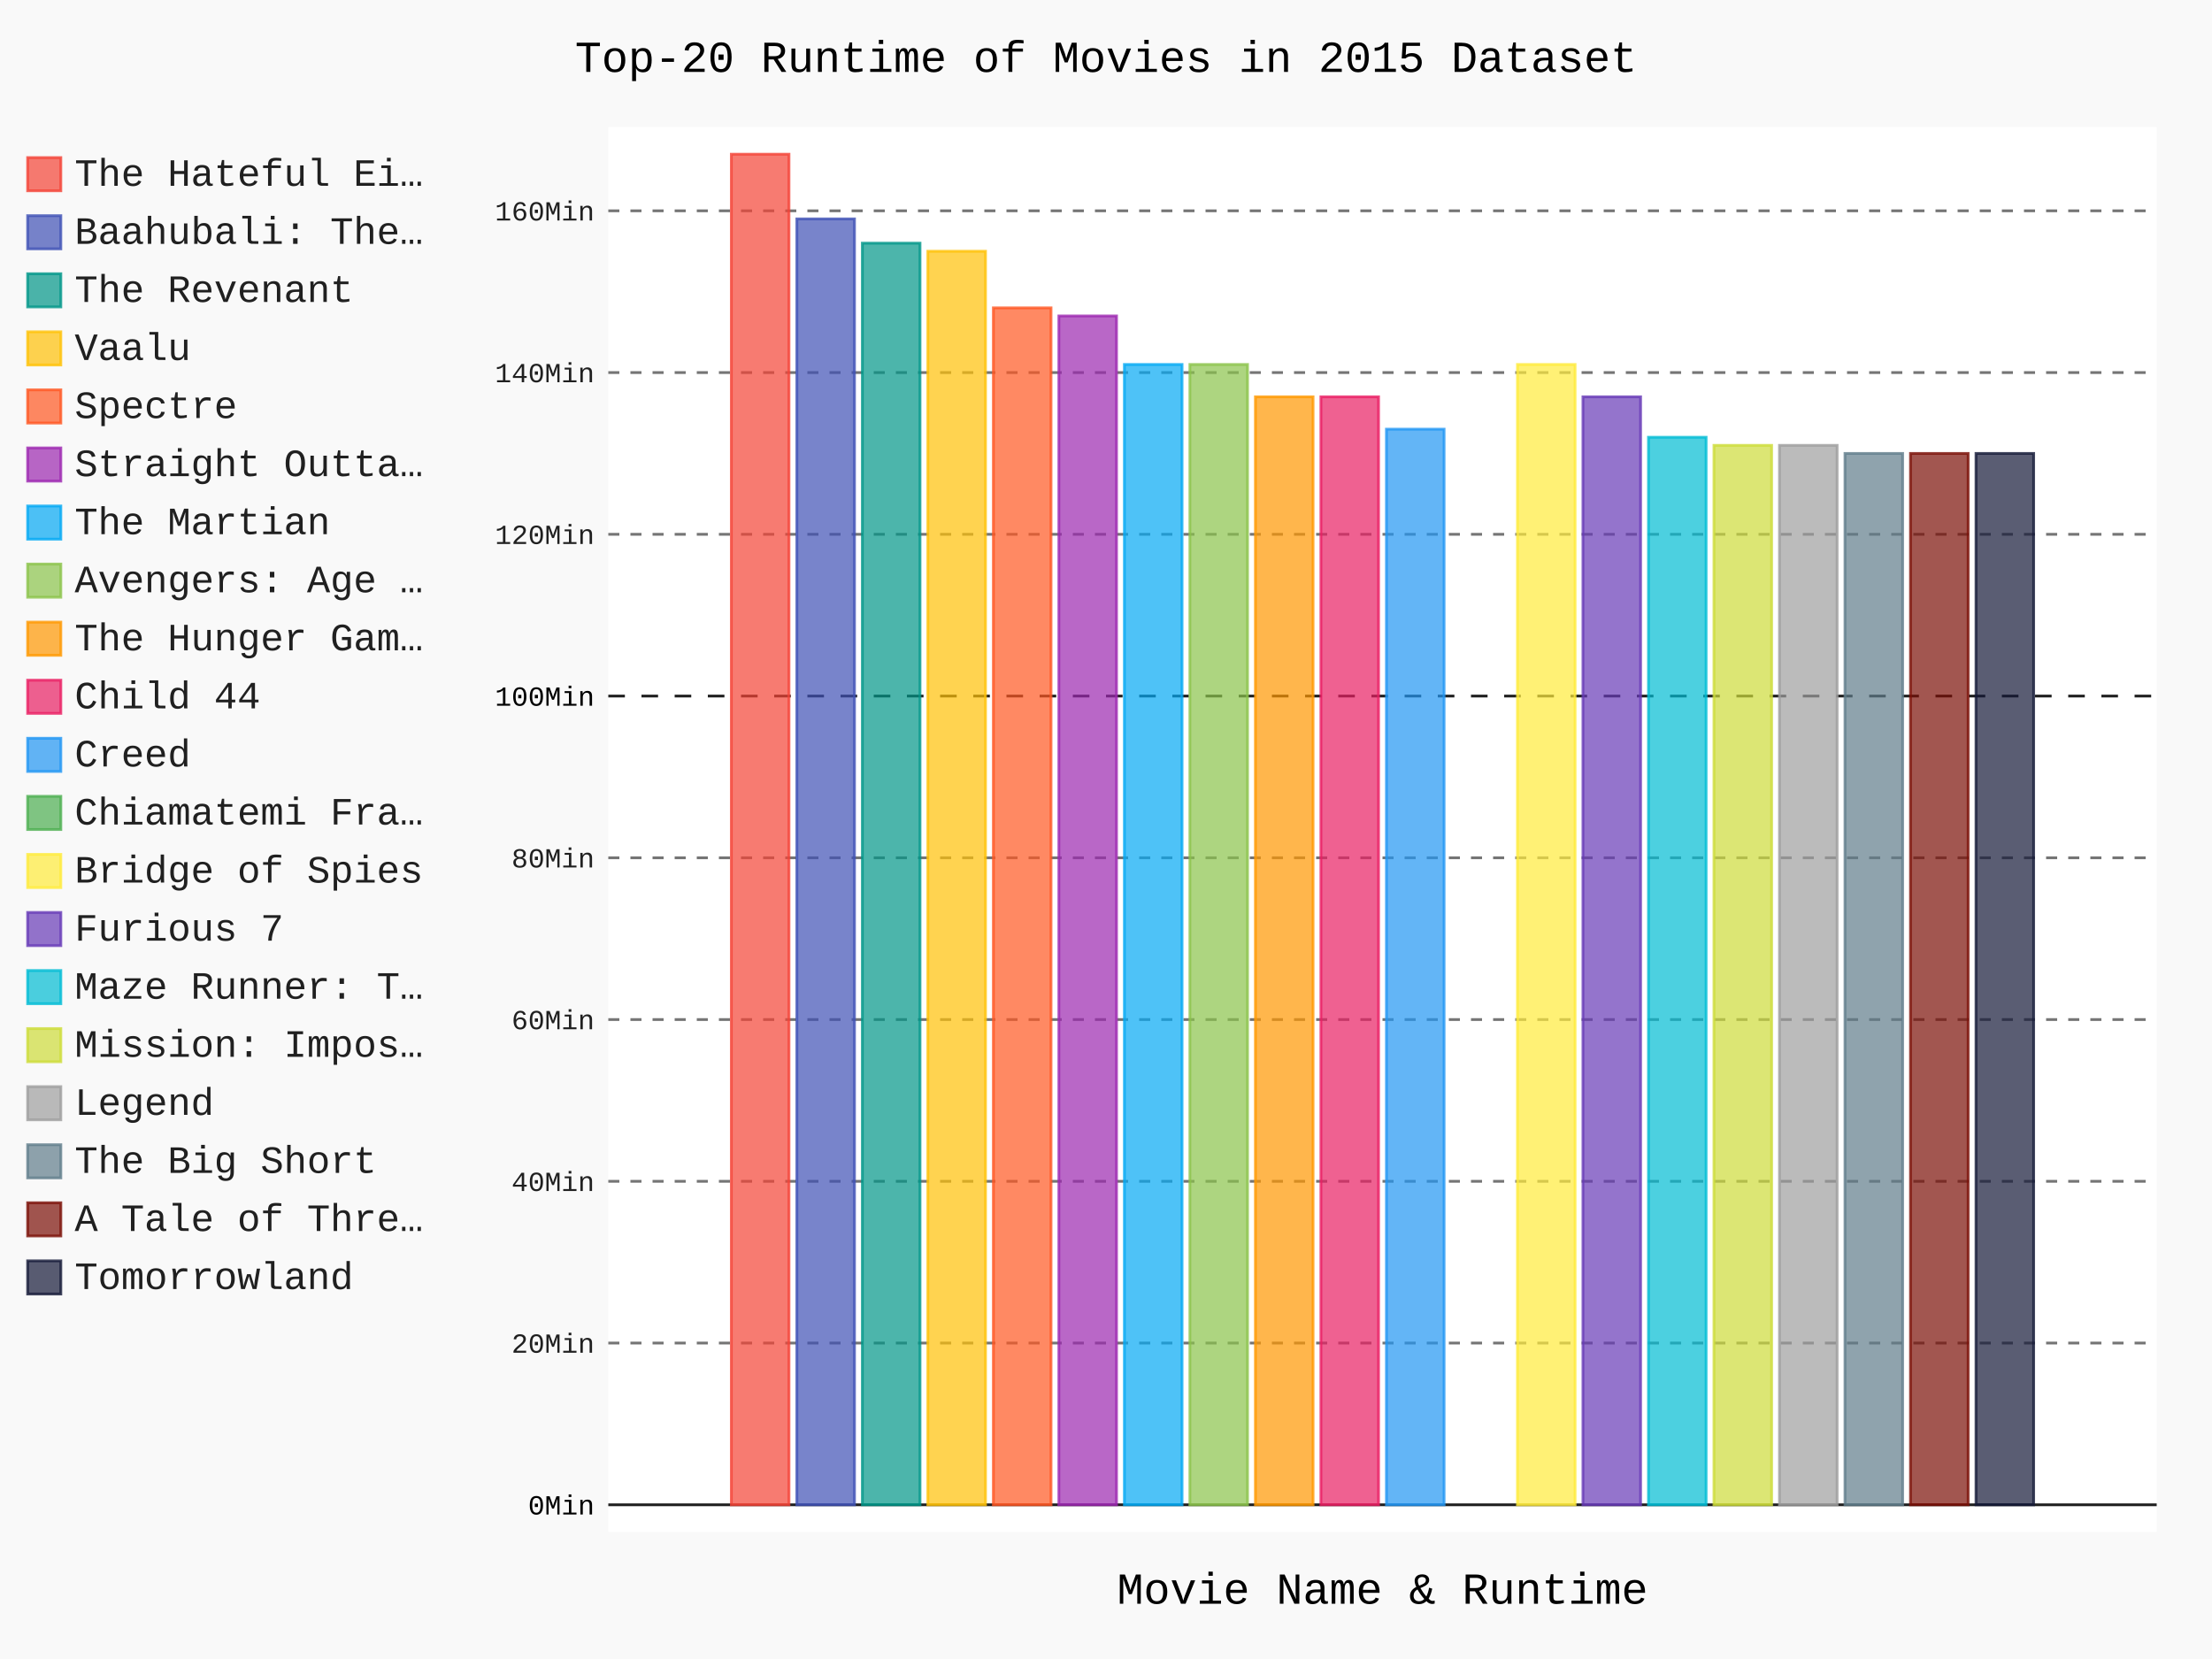
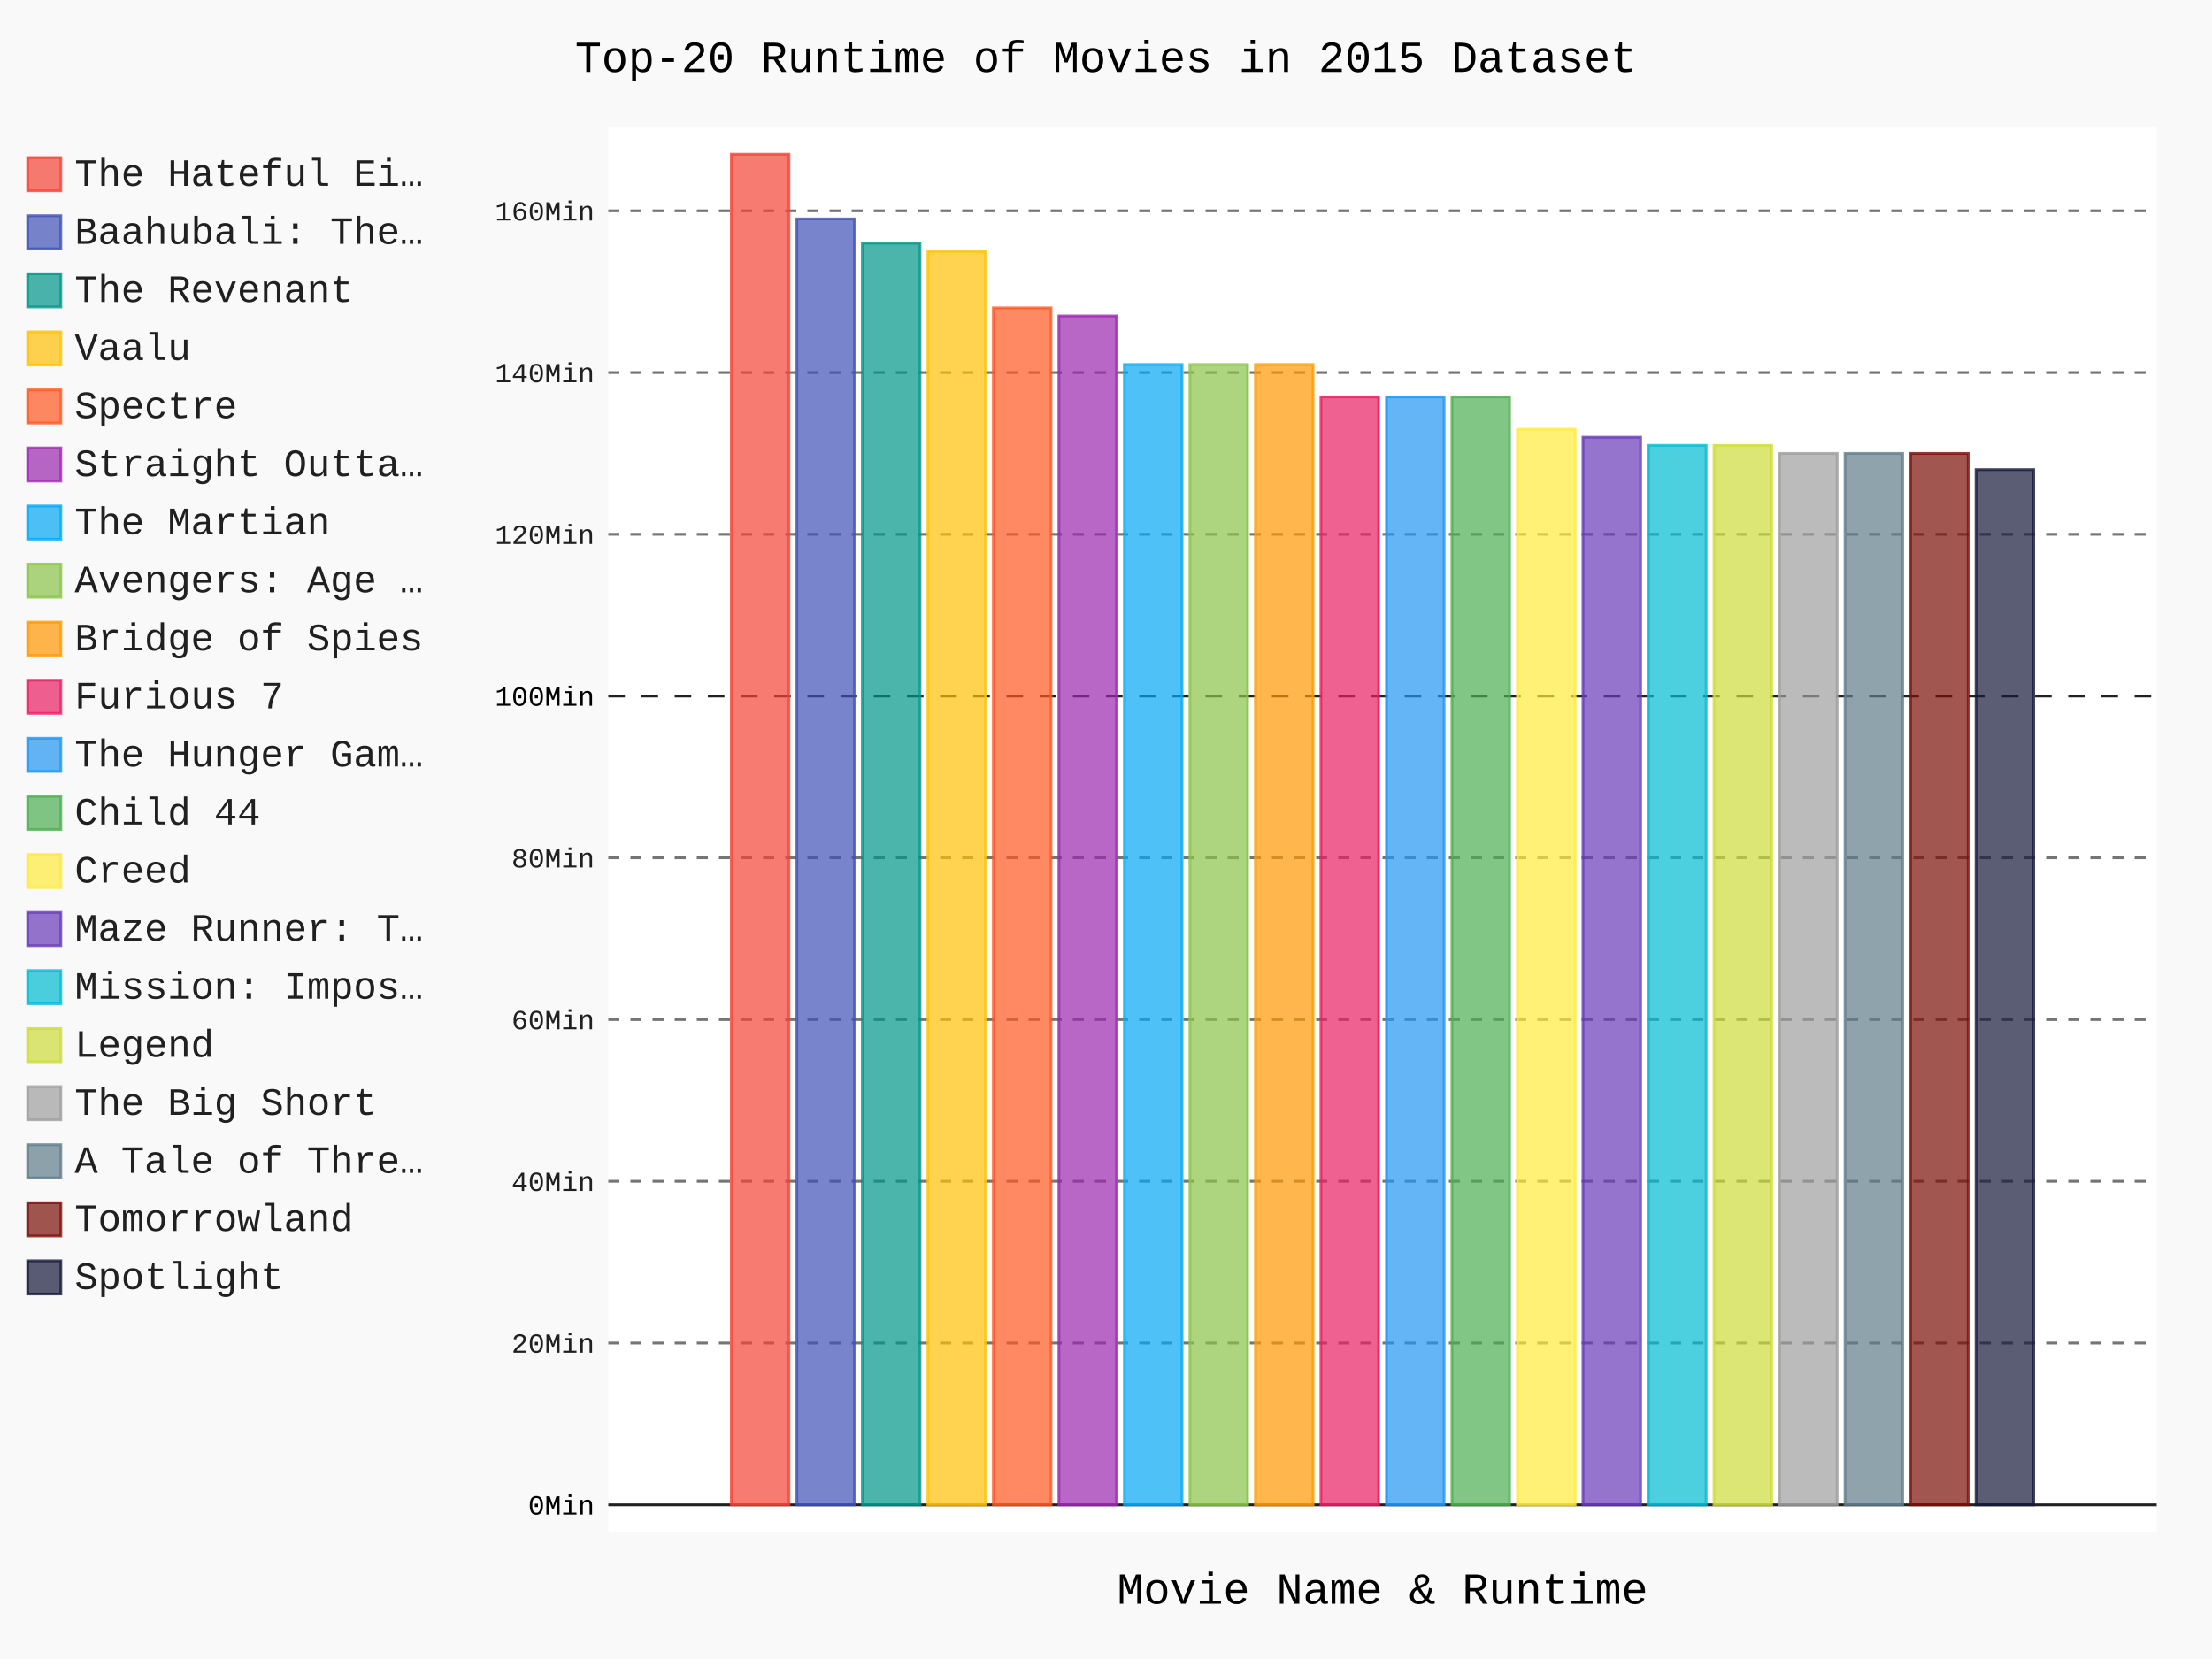
- <svg xmlns="http://www.w3.org/2000/svg" class="pygal-chart" id="chart-74bbfa91-3b50-4bdc-ad41-eabc2a9c5c9f" viewBox="0 0 800 600">
+ <svg xmlns="http://www.w3.org/2000/svg" class="pygal-chart" id="chart-a2ae70a5-b1b5-49d5-9c39-992c356cdfd2" viewBox="0 0 800 600">
  <defs>
-     <style type="text/css">#chart-74bbfa91-3b50-4bdc-ad41-eabc2a9c5c9f{-webkit-user-select:none;-webkit-font-smoothing:antialiased;font-family:Consolas,"Liberation Mono",Menlo,Courier,monospace}#chart-74bbfa91-3b50-4bdc-ad41-eabc2a9c5c9f .title{font-family:Consolas,"Liberation Mono",Menlo,Courier,monospace;font-size:16px}#chart-74bbfa91-3b50-4bdc-ad41-eabc2a9c5c9f .legends .legend text{font-family:Consolas,"Liberation Mono",Menlo,Courier,monospace;font-size:14px}#chart-74bbfa91-3b50-4bdc-ad41-eabc2a9c5c9f .axis text{font-family:Consolas,"Liberation Mono",Menlo,Courier,monospace;font-size:10px}#chart-74bbfa91-3b50-4bdc-ad41-eabc2a9c5c9f .axis text.major{font-family:Consolas,"Liberation Mono",Menlo,Courier,monospace;font-size:10px}#chart-74bbfa91-3b50-4bdc-ad41-eabc2a9c5c9f .text-overlay text.value{font-family:Consolas,"Liberation Mono",Menlo,Courier,monospace;font-size:16px}#chart-74bbfa91-3b50-4bdc-ad41-eabc2a9c5c9f .text-overlay text.label{font-family:Consolas,"Liberation Mono",Menlo,Courier,monospace;font-size:10px}#chart-74bbfa91-3b50-4bdc-ad41-eabc2a9c5c9f .tooltip{font-family:Consolas,"Liberation Mono",Menlo,Courier,monospace;font-size:14px}#chart-74bbfa91-3b50-4bdc-ad41-eabc2a9c5c9f text.no_data{font-family:Consolas,"Liberation Mono",Menlo,Courier,monospace;font-size:64px}
- #chart-74bbfa91-3b50-4bdc-ad41-eabc2a9c5c9f{background-color:rgba(249,249,249,1)}#chart-74bbfa91-3b50-4bdc-ad41-eabc2a9c5c9f path,#chart-74bbfa91-3b50-4bdc-ad41-eabc2a9c5c9f line,#chart-74bbfa91-3b50-4bdc-ad41-eabc2a9c5c9f rect,#chart-74bbfa91-3b50-4bdc-ad41-eabc2a9c5c9f circle{-webkit-transition:150ms;-moz-transition:150ms;transition:150ms}#chart-74bbfa91-3b50-4bdc-ad41-eabc2a9c5c9f .graph &gt; .background{fill:rgba(249,249,249,1)}#chart-74bbfa91-3b50-4bdc-ad41-eabc2a9c5c9f .plot &gt; .background{fill:rgba(255,255,255,1)}#chart-74bbfa91-3b50-4bdc-ad41-eabc2a9c5c9f .graph{fill:rgba(0,0,0,.87)}#chart-74bbfa91-3b50-4bdc-ad41-eabc2a9c5c9f text.no_data{fill:rgba(0,0,0,1)}#chart-74bbfa91-3b50-4bdc-ad41-eabc2a9c5c9f .title{fill:rgba(0,0,0,1)}#chart-74bbfa91-3b50-4bdc-ad41-eabc2a9c5c9f .legends .legend text{fill:rgba(0,0,0,.87)}#chart-74bbfa91-3b50-4bdc-ad41-eabc2a9c5c9f .legends .legend:hover text{fill:rgba(0,0,0,1)}#chart-74bbfa91-3b50-4bdc-ad41-eabc2a9c5c9f .axis .line{stroke:rgba(0,0,0,1)}#chart-74bbfa91-3b50-4bdc-ad41-eabc2a9c5c9f .axis .guide.line{stroke:rgba(0,0,0,.54)}#chart-74bbfa91-3b50-4bdc-ad41-eabc2a9c5c9f .axis .major.line{stroke:rgba(0,0,0,.87)}#chart-74bbfa91-3b50-4bdc-ad41-eabc2a9c5c9f .axis text.major{fill:rgba(0,0,0,1)}#chart-74bbfa91-3b50-4bdc-ad41-eabc2a9c5c9f .axis.y .guides:hover .guide.line,#chart-74bbfa91-3b50-4bdc-ad41-eabc2a9c5c9f .line-graph .axis.x .guides:hover .guide.line,#chart-74bbfa91-3b50-4bdc-ad41-eabc2a9c5c9f .stackedline-graph .axis.x .guides:hover .guide.line,#chart-74bbfa91-3b50-4bdc-ad41-eabc2a9c5c9f .xy-graph .axis.x .guides:hover .guide.line{stroke:rgba(0,0,0,1)}#chart-74bbfa91-3b50-4bdc-ad41-eabc2a9c5c9f .axis .guides:hover text{fill:rgba(0,0,0,1)}#chart-74bbfa91-3b50-4bdc-ad41-eabc2a9c5c9f .reactive{fill-opacity:.7;stroke-opacity:.8}#chart-74bbfa91-3b50-4bdc-ad41-eabc2a9c5c9f .ci{stroke:rgba(0,0,0,.87)}#chart-74bbfa91-3b50-4bdc-ad41-eabc2a9c5c9f .reactive.active,#chart-74bbfa91-3b50-4bdc-ad41-eabc2a9c5c9f .active .reactive{fill-opacity:.8;stroke-opacity:.9;stroke-width:4}#chart-74bbfa91-3b50-4bdc-ad41-eabc2a9c5c9f .ci .reactive.active{stroke-width:1.5}#chart-74bbfa91-3b50-4bdc-ad41-eabc2a9c5c9f .series text{fill:rgba(0,0,0,1)}#chart-74bbfa91-3b50-4bdc-ad41-eabc2a9c5c9f .tooltip rect{fill:rgba(255,255,255,1);stroke:rgba(0,0,0,1);-webkit-transition:opacity 150ms;-moz-transition:opacity 150ms;transition:opacity 150ms}#chart-74bbfa91-3b50-4bdc-ad41-eabc2a9c5c9f .tooltip .label{fill:rgba(0,0,0,.87)}#chart-74bbfa91-3b50-4bdc-ad41-eabc2a9c5c9f .tooltip .label{fill:rgba(0,0,0,.87)}#chart-74bbfa91-3b50-4bdc-ad41-eabc2a9c5c9f .tooltip .legend{font-size:.8em;fill:rgba(0,0,0,.54)}#chart-74bbfa91-3b50-4bdc-ad41-eabc2a9c5c9f .tooltip .x_label{font-size:.6em;fill:rgba(0,0,0,1)}#chart-74bbfa91-3b50-4bdc-ad41-eabc2a9c5c9f .tooltip .xlink{font-size:.5em;text-decoration:underline}#chart-74bbfa91-3b50-4bdc-ad41-eabc2a9c5c9f .tooltip .value{font-size:1.5em}#chart-74bbfa91-3b50-4bdc-ad41-eabc2a9c5c9f .bound{font-size:.5em}#chart-74bbfa91-3b50-4bdc-ad41-eabc2a9c5c9f .max-value{font-size:.75em;fill:rgba(0,0,0,.54)}#chart-74bbfa91-3b50-4bdc-ad41-eabc2a9c5c9f .map-element{fill:rgba(255,255,255,1);stroke:rgba(0,0,0,.54) !important}#chart-74bbfa91-3b50-4bdc-ad41-eabc2a9c5c9f .map-element .reactive{fill-opacity:inherit;stroke-opacity:inherit}#chart-74bbfa91-3b50-4bdc-ad41-eabc2a9c5c9f .color-0,#chart-74bbfa91-3b50-4bdc-ad41-eabc2a9c5c9f .color-0 a:visited{stroke:#f44336;fill:#f44336}#chart-74bbfa91-3b50-4bdc-ad41-eabc2a9c5c9f .color-1,#chart-74bbfa91-3b50-4bdc-ad41-eabc2a9c5c9f .color-1 a:visited{stroke:#3f51b5;fill:#3f51b5}#chart-74bbfa91-3b50-4bdc-ad41-eabc2a9c5c9f .color-2,#chart-74bbfa91-3b50-4bdc-ad41-eabc2a9c5c9f .color-2 a:visited{stroke:#009688;fill:#009688}#chart-74bbfa91-3b50-4bdc-ad41-eabc2a9c5c9f .color-3,#chart-74bbfa91-3b50-4bdc-ad41-eabc2a9c5c9f .color-3 a:visited{stroke:#ffc107;fill:#ffc107}#chart-74bbfa91-3b50-4bdc-ad41-eabc2a9c5c9f .color-4,#chart-74bbfa91-3b50-4bdc-ad41-eabc2a9c5c9f .color-4 a:visited{stroke:#ff5722;fill:#ff5722}#chart-74bbfa91-3b50-4bdc-ad41-eabc2a9c5c9f .color-5,#chart-74bbfa91-3b50-4bdc-ad41-eabc2a9c5c9f .color-5 a:visited{stroke:#9c27b0;fill:#9c27b0}#chart-74bbfa91-3b50-4bdc-ad41-eabc2a9c5c9f .color-6,#chart-74bbfa91-3b50-4bdc-ad41-eabc2a9c5c9f .color-6 a:visited{stroke:#03a9f4;fill:#03a9f4}#chart-74bbfa91-3b50-4bdc-ad41-eabc2a9c5c9f .color-7,#chart-74bbfa91-3b50-4bdc-ad41-eabc2a9c5c9f .color-7 a:visited{stroke:#8bc34a;fill:#8bc34a}#chart-74bbfa91-3b50-4bdc-ad41-eabc2a9c5c9f .color-8,#chart-74bbfa91-3b50-4bdc-ad41-eabc2a9c5c9f .color-8 a:visited{stroke:#ff9800;fill:#ff9800}#chart-74bbfa91-3b50-4bdc-ad41-eabc2a9c5c9f .color-9,#chart-74bbfa91-3b50-4bdc-ad41-eabc2a9c5c9f .color-9 a:visited{stroke:#e91e63;fill:#e91e63}#chart-74bbfa91-3b50-4bdc-ad41-eabc2a9c5c9f .color-10,#chart-74bbfa91-3b50-4bdc-ad41-eabc2a9c5c9f .color-10 a:visited{stroke:#2196f3;fill:#2196f3}#chart-74bbfa91-3b50-4bdc-ad41-eabc2a9c5c9f .color-11,#chart-74bbfa91-3b50-4bdc-ad41-eabc2a9c5c9f .color-11 a:visited{stroke:#4caf50;fill:#4caf50}#chart-74bbfa91-3b50-4bdc-ad41-eabc2a9c5c9f .color-12,#chart-74bbfa91-3b50-4bdc-ad41-eabc2a9c5c9f .color-12 a:visited{stroke:#ffeb3b;fill:#ffeb3b}#chart-74bbfa91-3b50-4bdc-ad41-eabc2a9c5c9f .color-13,#chart-74bbfa91-3b50-4bdc-ad41-eabc2a9c5c9f .color-13 a:visited{stroke:#673ab7;fill:#673ab7}#chart-74bbfa91-3b50-4bdc-ad41-eabc2a9c5c9f .color-14,#chart-74bbfa91-3b50-4bdc-ad41-eabc2a9c5c9f .color-14 a:visited{stroke:#00bcd4;fill:#00bcd4}#chart-74bbfa91-3b50-4bdc-ad41-eabc2a9c5c9f .color-15,#chart-74bbfa91-3b50-4bdc-ad41-eabc2a9c5c9f .color-15 a:visited{stroke:#cddc39;fill:#cddc39}#chart-74bbfa91-3b50-4bdc-ad41-eabc2a9c5c9f .color-16,#chart-74bbfa91-3b50-4bdc-ad41-eabc2a9c5c9f .color-16 a:visited{stroke:#9e9e9e;fill:#9e9e9e}#chart-74bbfa91-3b50-4bdc-ad41-eabc2a9c5c9f .color-17,#chart-74bbfa91-3b50-4bdc-ad41-eabc2a9c5c9f .color-17 a:visited{stroke:#607d8b;fill:#607d8b}#chart-74bbfa91-3b50-4bdc-ad41-eabc2a9c5c9f .color-18,#chart-74bbfa91-3b50-4bdc-ad41-eabc2a9c5c9f .color-18 a:visited{stroke:#7b0f07;fill:#7b0f07}#chart-74bbfa91-3b50-4bdc-ad41-eabc2a9c5c9f .color-19,#chart-74bbfa91-3b50-4bdc-ad41-eabc2a9c5c9f .color-19 a:visited{stroke:#141938;fill:#141938}#chart-74bbfa91-3b50-4bdc-ad41-eabc2a9c5c9f .text-overlay .color-0 text{fill:black}#chart-74bbfa91-3b50-4bdc-ad41-eabc2a9c5c9f .text-overlay .color-1 text{fill:black}#chart-74bbfa91-3b50-4bdc-ad41-eabc2a9c5c9f .text-overlay .color-2 text{fill:black}#chart-74bbfa91-3b50-4bdc-ad41-eabc2a9c5c9f .text-overlay .color-3 text{fill:black}#chart-74bbfa91-3b50-4bdc-ad41-eabc2a9c5c9f .text-overlay .color-4 text{fill:black}#chart-74bbfa91-3b50-4bdc-ad41-eabc2a9c5c9f .text-overlay .color-5 text{fill:black}#chart-74bbfa91-3b50-4bdc-ad41-eabc2a9c5c9f .text-overlay .color-6 text{fill:black}#chart-74bbfa91-3b50-4bdc-ad41-eabc2a9c5c9f .text-overlay .color-7 text{fill:black}#chart-74bbfa91-3b50-4bdc-ad41-eabc2a9c5c9f .text-overlay .color-8 text{fill:black}#chart-74bbfa91-3b50-4bdc-ad41-eabc2a9c5c9f .text-overlay .color-9 text{fill:black}#chart-74bbfa91-3b50-4bdc-ad41-eabc2a9c5c9f .text-overlay .color-10 text{fill:black}#chart-74bbfa91-3b50-4bdc-ad41-eabc2a9c5c9f .text-overlay .color-11 text{fill:black}#chart-74bbfa91-3b50-4bdc-ad41-eabc2a9c5c9f .text-overlay .color-12 text{fill:black}#chart-74bbfa91-3b50-4bdc-ad41-eabc2a9c5c9f .text-overlay .color-13 text{fill:black}#chart-74bbfa91-3b50-4bdc-ad41-eabc2a9c5c9f .text-overlay .color-14 text{fill:black}#chart-74bbfa91-3b50-4bdc-ad41-eabc2a9c5c9f .text-overlay .color-15 text{fill:black}#chart-74bbfa91-3b50-4bdc-ad41-eabc2a9c5c9f .text-overlay .color-16 text{fill:black}#chart-74bbfa91-3b50-4bdc-ad41-eabc2a9c5c9f .text-overlay .color-17 text{fill:black}#chart-74bbfa91-3b50-4bdc-ad41-eabc2a9c5c9f .text-overlay .color-18 text{fill:black}#chart-74bbfa91-3b50-4bdc-ad41-eabc2a9c5c9f .text-overlay .color-19 text{fill:white}
- #chart-74bbfa91-3b50-4bdc-ad41-eabc2a9c5c9f text.no_data{text-anchor:middle}#chart-74bbfa91-3b50-4bdc-ad41-eabc2a9c5c9f .guide.line{fill:none}#chart-74bbfa91-3b50-4bdc-ad41-eabc2a9c5c9f .centered{text-anchor:middle}#chart-74bbfa91-3b50-4bdc-ad41-eabc2a9c5c9f .title{text-anchor:middle}#chart-74bbfa91-3b50-4bdc-ad41-eabc2a9c5c9f .legends .legend text{fill-opacity:1}#chart-74bbfa91-3b50-4bdc-ad41-eabc2a9c5c9f .axis.x text{text-anchor:middle}#chart-74bbfa91-3b50-4bdc-ad41-eabc2a9c5c9f .axis.x:not(.web) text[transform]{text-anchor:start}#chart-74bbfa91-3b50-4bdc-ad41-eabc2a9c5c9f .axis.x:not(.web) text[transform].backwards{text-anchor:end}#chart-74bbfa91-3b50-4bdc-ad41-eabc2a9c5c9f .axis.y text{text-anchor:end}#chart-74bbfa91-3b50-4bdc-ad41-eabc2a9c5c9f .axis.y text[transform].backwards{text-anchor:start}#chart-74bbfa91-3b50-4bdc-ad41-eabc2a9c5c9f .axis.y2 text{text-anchor:start}#chart-74bbfa91-3b50-4bdc-ad41-eabc2a9c5c9f .axis.y2 text[transform].backwards{text-anchor:end}#chart-74bbfa91-3b50-4bdc-ad41-eabc2a9c5c9f .axis .guide.line{stroke-dasharray:4,4}#chart-74bbfa91-3b50-4bdc-ad41-eabc2a9c5c9f .axis .major.guide.line{stroke-dasharray:6,6}#chart-74bbfa91-3b50-4bdc-ad41-eabc2a9c5c9f .horizontal .axis.y .guide.line,#chart-74bbfa91-3b50-4bdc-ad41-eabc2a9c5c9f .horizontal .axis.y2 .guide.line,#chart-74bbfa91-3b50-4bdc-ad41-eabc2a9c5c9f .vertical .axis.x .guide.line{opacity:0}#chart-74bbfa91-3b50-4bdc-ad41-eabc2a9c5c9f .horizontal .axis.always_show .guide.line,#chart-74bbfa91-3b50-4bdc-ad41-eabc2a9c5c9f .vertical .axis.always_show .guide.line{opacity:1 !important}#chart-74bbfa91-3b50-4bdc-ad41-eabc2a9c5c9f .axis.y .guides:hover .guide.line,#chart-74bbfa91-3b50-4bdc-ad41-eabc2a9c5c9f .axis.y2 .guides:hover .guide.line,#chart-74bbfa91-3b50-4bdc-ad41-eabc2a9c5c9f .axis.x .guides:hover .guide.line{opacity:1}#chart-74bbfa91-3b50-4bdc-ad41-eabc2a9c5c9f .axis .guides:hover text{opacity:1}#chart-74bbfa91-3b50-4bdc-ad41-eabc2a9c5c9f .nofill{fill:none}#chart-74bbfa91-3b50-4bdc-ad41-eabc2a9c5c9f .subtle-fill{fill-opacity:.2}#chart-74bbfa91-3b50-4bdc-ad41-eabc2a9c5c9f .dot{stroke-width:1px;fill-opacity:1}#chart-74bbfa91-3b50-4bdc-ad41-eabc2a9c5c9f .dot.active{stroke-width:5px}#chart-74bbfa91-3b50-4bdc-ad41-eabc2a9c5c9f .dot.negative{fill:transparent}#chart-74bbfa91-3b50-4bdc-ad41-eabc2a9c5c9f text,#chart-74bbfa91-3b50-4bdc-ad41-eabc2a9c5c9f tspan{stroke:none !important}#chart-74bbfa91-3b50-4bdc-ad41-eabc2a9c5c9f .series text.active{opacity:1}#chart-74bbfa91-3b50-4bdc-ad41-eabc2a9c5c9f .tooltip rect{fill-opacity:.95;stroke-width:.5}#chart-74bbfa91-3b50-4bdc-ad41-eabc2a9c5c9f .tooltip text{fill-opacity:1}#chart-74bbfa91-3b50-4bdc-ad41-eabc2a9c5c9f .showable{visibility:hidden}#chart-74bbfa91-3b50-4bdc-ad41-eabc2a9c5c9f .showable.shown{visibility:visible}#chart-74bbfa91-3b50-4bdc-ad41-eabc2a9c5c9f .gauge-background{fill:rgba(229,229,229,1);stroke:none}#chart-74bbfa91-3b50-4bdc-ad41-eabc2a9c5c9f .bg-lines{stroke:rgba(249,249,249,1);stroke-width:2px}</style>
+     <style type="text/css">#chart-a2ae70a5-b1b5-49d5-9c39-992c356cdfd2{-webkit-user-select:none;-webkit-font-smoothing:antialiased;font-family:Consolas,"Liberation Mono",Menlo,Courier,monospace}#chart-a2ae70a5-b1b5-49d5-9c39-992c356cdfd2 .title{font-family:Consolas,"Liberation Mono",Menlo,Courier,monospace;font-size:16px}#chart-a2ae70a5-b1b5-49d5-9c39-992c356cdfd2 .legends .legend text{font-family:Consolas,"Liberation Mono",Menlo,Courier,monospace;font-size:14px}#chart-a2ae70a5-b1b5-49d5-9c39-992c356cdfd2 .axis text{font-family:Consolas,"Liberation Mono",Menlo,Courier,monospace;font-size:10px}#chart-a2ae70a5-b1b5-49d5-9c39-992c356cdfd2 .axis text.major{font-family:Consolas,"Liberation Mono",Menlo,Courier,monospace;font-size:10px}#chart-a2ae70a5-b1b5-49d5-9c39-992c356cdfd2 .text-overlay text.value{font-family:Consolas,"Liberation Mono",Menlo,Courier,monospace;font-size:16px}#chart-a2ae70a5-b1b5-49d5-9c39-992c356cdfd2 .text-overlay text.label{font-family:Consolas,"Liberation Mono",Menlo,Courier,monospace;font-size:10px}#chart-a2ae70a5-b1b5-49d5-9c39-992c356cdfd2 .tooltip{font-family:Consolas,"Liberation Mono",Menlo,Courier,monospace;font-size:14px}#chart-a2ae70a5-b1b5-49d5-9c39-992c356cdfd2 text.no_data{font-family:Consolas,"Liberation Mono",Menlo,Courier,monospace;font-size:64px}
+ #chart-a2ae70a5-b1b5-49d5-9c39-992c356cdfd2{background-color:rgba(249,249,249,1)}#chart-a2ae70a5-b1b5-49d5-9c39-992c356cdfd2 path,#chart-a2ae70a5-b1b5-49d5-9c39-992c356cdfd2 line,#chart-a2ae70a5-b1b5-49d5-9c39-992c356cdfd2 rect,#chart-a2ae70a5-b1b5-49d5-9c39-992c356cdfd2 circle{-webkit-transition:150ms;-moz-transition:150ms;transition:150ms}#chart-a2ae70a5-b1b5-49d5-9c39-992c356cdfd2 .graph &gt; .background{fill:rgba(249,249,249,1)}#chart-a2ae70a5-b1b5-49d5-9c39-992c356cdfd2 .plot &gt; .background{fill:rgba(255,255,255,1)}#chart-a2ae70a5-b1b5-49d5-9c39-992c356cdfd2 .graph{fill:rgba(0,0,0,.87)}#chart-a2ae70a5-b1b5-49d5-9c39-992c356cdfd2 text.no_data{fill:rgba(0,0,0,1)}#chart-a2ae70a5-b1b5-49d5-9c39-992c356cdfd2 .title{fill:rgba(0,0,0,1)}#chart-a2ae70a5-b1b5-49d5-9c39-992c356cdfd2 .legends .legend text{fill:rgba(0,0,0,.87)}#chart-a2ae70a5-b1b5-49d5-9c39-992c356cdfd2 .legends .legend:hover text{fill:rgba(0,0,0,1)}#chart-a2ae70a5-b1b5-49d5-9c39-992c356cdfd2 .axis .line{stroke:rgba(0,0,0,1)}#chart-a2ae70a5-b1b5-49d5-9c39-992c356cdfd2 .axis .guide.line{stroke:rgba(0,0,0,.54)}#chart-a2ae70a5-b1b5-49d5-9c39-992c356cdfd2 .axis .major.line{stroke:rgba(0,0,0,.87)}#chart-a2ae70a5-b1b5-49d5-9c39-992c356cdfd2 .axis text.major{fill:rgba(0,0,0,1)}#chart-a2ae70a5-b1b5-49d5-9c39-992c356cdfd2 .axis.y .guides:hover .guide.line,#chart-a2ae70a5-b1b5-49d5-9c39-992c356cdfd2 .line-graph .axis.x .guides:hover .guide.line,#chart-a2ae70a5-b1b5-49d5-9c39-992c356cdfd2 .stackedline-graph .axis.x .guides:hover .guide.line,#chart-a2ae70a5-b1b5-49d5-9c39-992c356cdfd2 .xy-graph .axis.x .guides:hover .guide.line{stroke:rgba(0,0,0,1)}#chart-a2ae70a5-b1b5-49d5-9c39-992c356cdfd2 .axis .guides:hover text{fill:rgba(0,0,0,1)}#chart-a2ae70a5-b1b5-49d5-9c39-992c356cdfd2 .reactive{fill-opacity:.7;stroke-opacity:.8}#chart-a2ae70a5-b1b5-49d5-9c39-992c356cdfd2 .ci{stroke:rgba(0,0,0,.87)}#chart-a2ae70a5-b1b5-49d5-9c39-992c356cdfd2 .reactive.active,#chart-a2ae70a5-b1b5-49d5-9c39-992c356cdfd2 .active .reactive{fill-opacity:.8;stroke-opacity:.9;stroke-width:4}#chart-a2ae70a5-b1b5-49d5-9c39-992c356cdfd2 .ci .reactive.active{stroke-width:1.5}#chart-a2ae70a5-b1b5-49d5-9c39-992c356cdfd2 .series text{fill:rgba(0,0,0,1)}#chart-a2ae70a5-b1b5-49d5-9c39-992c356cdfd2 .tooltip rect{fill:rgba(255,255,255,1);stroke:rgba(0,0,0,1);-webkit-transition:opacity 150ms;-moz-transition:opacity 150ms;transition:opacity 150ms}#chart-a2ae70a5-b1b5-49d5-9c39-992c356cdfd2 .tooltip .label{fill:rgba(0,0,0,.87)}#chart-a2ae70a5-b1b5-49d5-9c39-992c356cdfd2 .tooltip .label{fill:rgba(0,0,0,.87)}#chart-a2ae70a5-b1b5-49d5-9c39-992c356cdfd2 .tooltip .legend{font-size:.8em;fill:rgba(0,0,0,.54)}#chart-a2ae70a5-b1b5-49d5-9c39-992c356cdfd2 .tooltip .x_label{font-size:.6em;fill:rgba(0,0,0,1)}#chart-a2ae70a5-b1b5-49d5-9c39-992c356cdfd2 .tooltip .xlink{font-size:.5em;text-decoration:underline}#chart-a2ae70a5-b1b5-49d5-9c39-992c356cdfd2 .tooltip .value{font-size:1.5em}#chart-a2ae70a5-b1b5-49d5-9c39-992c356cdfd2 .bound{font-size:.5em}#chart-a2ae70a5-b1b5-49d5-9c39-992c356cdfd2 .max-value{font-size:.75em;fill:rgba(0,0,0,.54)}#chart-a2ae70a5-b1b5-49d5-9c39-992c356cdfd2 .map-element{fill:rgba(255,255,255,1);stroke:rgba(0,0,0,.54) !important}#chart-a2ae70a5-b1b5-49d5-9c39-992c356cdfd2 .map-element .reactive{fill-opacity:inherit;stroke-opacity:inherit}#chart-a2ae70a5-b1b5-49d5-9c39-992c356cdfd2 .color-0,#chart-a2ae70a5-b1b5-49d5-9c39-992c356cdfd2 .color-0 a:visited{stroke:#f44336;fill:#f44336}#chart-a2ae70a5-b1b5-49d5-9c39-992c356cdfd2 .color-1,#chart-a2ae70a5-b1b5-49d5-9c39-992c356cdfd2 .color-1 a:visited{stroke:#3f51b5;fill:#3f51b5}#chart-a2ae70a5-b1b5-49d5-9c39-992c356cdfd2 .color-2,#chart-a2ae70a5-b1b5-49d5-9c39-992c356cdfd2 .color-2 a:visited{stroke:#009688;fill:#009688}#chart-a2ae70a5-b1b5-49d5-9c39-992c356cdfd2 .color-3,#chart-a2ae70a5-b1b5-49d5-9c39-992c356cdfd2 .color-3 a:visited{stroke:#ffc107;fill:#ffc107}#chart-a2ae70a5-b1b5-49d5-9c39-992c356cdfd2 .color-4,#chart-a2ae70a5-b1b5-49d5-9c39-992c356cdfd2 .color-4 a:visited{stroke:#ff5722;fill:#ff5722}#chart-a2ae70a5-b1b5-49d5-9c39-992c356cdfd2 .color-5,#chart-a2ae70a5-b1b5-49d5-9c39-992c356cdfd2 .color-5 a:visited{stroke:#9c27b0;fill:#9c27b0}#chart-a2ae70a5-b1b5-49d5-9c39-992c356cdfd2 .color-6,#chart-a2ae70a5-b1b5-49d5-9c39-992c356cdfd2 .color-6 a:visited{stroke:#03a9f4;fill:#03a9f4}#chart-a2ae70a5-b1b5-49d5-9c39-992c356cdfd2 .color-7,#chart-a2ae70a5-b1b5-49d5-9c39-992c356cdfd2 .color-7 a:visited{stroke:#8bc34a;fill:#8bc34a}#chart-a2ae70a5-b1b5-49d5-9c39-992c356cdfd2 .color-8,#chart-a2ae70a5-b1b5-49d5-9c39-992c356cdfd2 .color-8 a:visited{stroke:#ff9800;fill:#ff9800}#chart-a2ae70a5-b1b5-49d5-9c39-992c356cdfd2 .color-9,#chart-a2ae70a5-b1b5-49d5-9c39-992c356cdfd2 .color-9 a:visited{stroke:#e91e63;fill:#e91e63}#chart-a2ae70a5-b1b5-49d5-9c39-992c356cdfd2 .color-10,#chart-a2ae70a5-b1b5-49d5-9c39-992c356cdfd2 .color-10 a:visited{stroke:#2196f3;fill:#2196f3}#chart-a2ae70a5-b1b5-49d5-9c39-992c356cdfd2 .color-11,#chart-a2ae70a5-b1b5-49d5-9c39-992c356cdfd2 .color-11 a:visited{stroke:#4caf50;fill:#4caf50}#chart-a2ae70a5-b1b5-49d5-9c39-992c356cdfd2 .color-12,#chart-a2ae70a5-b1b5-49d5-9c39-992c356cdfd2 .color-12 a:visited{stroke:#ffeb3b;fill:#ffeb3b}#chart-a2ae70a5-b1b5-49d5-9c39-992c356cdfd2 .color-13,#chart-a2ae70a5-b1b5-49d5-9c39-992c356cdfd2 .color-13 a:visited{stroke:#673ab7;fill:#673ab7}#chart-a2ae70a5-b1b5-49d5-9c39-992c356cdfd2 .color-14,#chart-a2ae70a5-b1b5-49d5-9c39-992c356cdfd2 .color-14 a:visited{stroke:#00bcd4;fill:#00bcd4}#chart-a2ae70a5-b1b5-49d5-9c39-992c356cdfd2 .color-15,#chart-a2ae70a5-b1b5-49d5-9c39-992c356cdfd2 .color-15 a:visited{stroke:#cddc39;fill:#cddc39}#chart-a2ae70a5-b1b5-49d5-9c39-992c356cdfd2 .color-16,#chart-a2ae70a5-b1b5-49d5-9c39-992c356cdfd2 .color-16 a:visited{stroke:#9e9e9e;fill:#9e9e9e}#chart-a2ae70a5-b1b5-49d5-9c39-992c356cdfd2 .color-17,#chart-a2ae70a5-b1b5-49d5-9c39-992c356cdfd2 .color-17 a:visited{stroke:#607d8b;fill:#607d8b}#chart-a2ae70a5-b1b5-49d5-9c39-992c356cdfd2 .color-18,#chart-a2ae70a5-b1b5-49d5-9c39-992c356cdfd2 .color-18 a:visited{stroke:#7b0f07;fill:#7b0f07}#chart-a2ae70a5-b1b5-49d5-9c39-992c356cdfd2 .color-19,#chart-a2ae70a5-b1b5-49d5-9c39-992c356cdfd2 .color-19 a:visited{stroke:#141938;fill:#141938}#chart-a2ae70a5-b1b5-49d5-9c39-992c356cdfd2 .text-overlay .color-0 text{fill:black}#chart-a2ae70a5-b1b5-49d5-9c39-992c356cdfd2 .text-overlay .color-1 text{fill:black}#chart-a2ae70a5-b1b5-49d5-9c39-992c356cdfd2 .text-overlay .color-2 text{fill:black}#chart-a2ae70a5-b1b5-49d5-9c39-992c356cdfd2 .text-overlay .color-3 text{fill:black}#chart-a2ae70a5-b1b5-49d5-9c39-992c356cdfd2 .text-overlay .color-4 text{fill:black}#chart-a2ae70a5-b1b5-49d5-9c39-992c356cdfd2 .text-overlay .color-5 text{fill:black}#chart-a2ae70a5-b1b5-49d5-9c39-992c356cdfd2 .text-overlay .color-6 text{fill:black}#chart-a2ae70a5-b1b5-49d5-9c39-992c356cdfd2 .text-overlay .color-7 text{fill:black}#chart-a2ae70a5-b1b5-49d5-9c39-992c356cdfd2 .text-overlay .color-8 text{fill:black}#chart-a2ae70a5-b1b5-49d5-9c39-992c356cdfd2 .text-overlay .color-9 text{fill:black}#chart-a2ae70a5-b1b5-49d5-9c39-992c356cdfd2 .text-overlay .color-10 text{fill:black}#chart-a2ae70a5-b1b5-49d5-9c39-992c356cdfd2 .text-overlay .color-11 text{fill:black}#chart-a2ae70a5-b1b5-49d5-9c39-992c356cdfd2 .text-overlay .color-12 text{fill:black}#chart-a2ae70a5-b1b5-49d5-9c39-992c356cdfd2 .text-overlay .color-13 text{fill:black}#chart-a2ae70a5-b1b5-49d5-9c39-992c356cdfd2 .text-overlay .color-14 text{fill:black}#chart-a2ae70a5-b1b5-49d5-9c39-992c356cdfd2 .text-overlay .color-15 text{fill:black}#chart-a2ae70a5-b1b5-49d5-9c39-992c356cdfd2 .text-overlay .color-16 text{fill:black}#chart-a2ae70a5-b1b5-49d5-9c39-992c356cdfd2 .text-overlay .color-17 text{fill:black}#chart-a2ae70a5-b1b5-49d5-9c39-992c356cdfd2 .text-overlay .color-18 text{fill:black}#chart-a2ae70a5-b1b5-49d5-9c39-992c356cdfd2 .text-overlay .color-19 text{fill:white}
+ #chart-a2ae70a5-b1b5-49d5-9c39-992c356cdfd2 text.no_data{text-anchor:middle}#chart-a2ae70a5-b1b5-49d5-9c39-992c356cdfd2 .guide.line{fill:none}#chart-a2ae70a5-b1b5-49d5-9c39-992c356cdfd2 .centered{text-anchor:middle}#chart-a2ae70a5-b1b5-49d5-9c39-992c356cdfd2 .title{text-anchor:middle}#chart-a2ae70a5-b1b5-49d5-9c39-992c356cdfd2 .legends .legend text{fill-opacity:1}#chart-a2ae70a5-b1b5-49d5-9c39-992c356cdfd2 .axis.x text{text-anchor:middle}#chart-a2ae70a5-b1b5-49d5-9c39-992c356cdfd2 .axis.x:not(.web) text[transform]{text-anchor:start}#chart-a2ae70a5-b1b5-49d5-9c39-992c356cdfd2 .axis.x:not(.web) text[transform].backwards{text-anchor:end}#chart-a2ae70a5-b1b5-49d5-9c39-992c356cdfd2 .axis.y text{text-anchor:end}#chart-a2ae70a5-b1b5-49d5-9c39-992c356cdfd2 .axis.y text[transform].backwards{text-anchor:start}#chart-a2ae70a5-b1b5-49d5-9c39-992c356cdfd2 .axis.y2 text{text-anchor:start}#chart-a2ae70a5-b1b5-49d5-9c39-992c356cdfd2 .axis.y2 text[transform].backwards{text-anchor:end}#chart-a2ae70a5-b1b5-49d5-9c39-992c356cdfd2 .axis .guide.line{stroke-dasharray:4,4}#chart-a2ae70a5-b1b5-49d5-9c39-992c356cdfd2 .axis .major.guide.line{stroke-dasharray:6,6}#chart-a2ae70a5-b1b5-49d5-9c39-992c356cdfd2 .horizontal .axis.y .guide.line,#chart-a2ae70a5-b1b5-49d5-9c39-992c356cdfd2 .horizontal .axis.y2 .guide.line,#chart-a2ae70a5-b1b5-49d5-9c39-992c356cdfd2 .vertical .axis.x .guide.line{opacity:0}#chart-a2ae70a5-b1b5-49d5-9c39-992c356cdfd2 .horizontal .axis.always_show .guide.line,#chart-a2ae70a5-b1b5-49d5-9c39-992c356cdfd2 .vertical .axis.always_show .guide.line{opacity:1 !important}#chart-a2ae70a5-b1b5-49d5-9c39-992c356cdfd2 .axis.y .guides:hover .guide.line,#chart-a2ae70a5-b1b5-49d5-9c39-992c356cdfd2 .axis.y2 .guides:hover .guide.line,#chart-a2ae70a5-b1b5-49d5-9c39-992c356cdfd2 .axis.x .guides:hover .guide.line{opacity:1}#chart-a2ae70a5-b1b5-49d5-9c39-992c356cdfd2 .axis .guides:hover text{opacity:1}#chart-a2ae70a5-b1b5-49d5-9c39-992c356cdfd2 .nofill{fill:none}#chart-a2ae70a5-b1b5-49d5-9c39-992c356cdfd2 .subtle-fill{fill-opacity:.2}#chart-a2ae70a5-b1b5-49d5-9c39-992c356cdfd2 .dot{stroke-width:1px;fill-opacity:1}#chart-a2ae70a5-b1b5-49d5-9c39-992c356cdfd2 .dot.active{stroke-width:5px}#chart-a2ae70a5-b1b5-49d5-9c39-992c356cdfd2 .dot.negative{fill:transparent}#chart-a2ae70a5-b1b5-49d5-9c39-992c356cdfd2 text,#chart-a2ae70a5-b1b5-49d5-9c39-992c356cdfd2 tspan{stroke:none !important}#chart-a2ae70a5-b1b5-49d5-9c39-992c356cdfd2 .series text.active{opacity:1}#chart-a2ae70a5-b1b5-49d5-9c39-992c356cdfd2 .tooltip rect{fill-opacity:.95;stroke-width:.5}#chart-a2ae70a5-b1b5-49d5-9c39-992c356cdfd2 .tooltip text{fill-opacity:1}#chart-a2ae70a5-b1b5-49d5-9c39-992c356cdfd2 .showable{visibility:hidden}#chart-a2ae70a5-b1b5-49d5-9c39-992c356cdfd2 .showable.shown{visibility:visible}#chart-a2ae70a5-b1b5-49d5-9c39-992c356cdfd2 .gauge-background{fill:rgba(229,229,229,1);stroke:none}#chart-a2ae70a5-b1b5-49d5-9c39-992c356cdfd2 .bg-lines{stroke:rgba(249,249,249,1);stroke-width:2px}</style>
  </defs>
  <g class="graph bar-graph vertical">
    <rect class="background" height="600" width="800" x="0" y="0" />
    <g class="plot" transform="translate(220, 46)">
      <rect class="background" height="508" width="560.0" x="0" y="0" />
      <g class="axis y always_show">
        <g class="guides">
          <path class="major line" d="M0 498.231 h560" />
          <text class="major" x="-5" y="501.731">0‎Min</text>
        </g>
        <g class="guides">
          <path class="guide line" d="M0 439.732 h560" />
          <text class="" x="-5" y="443.232">20‎Min</text>
        </g>
        <g class="guides">
          <path class="guide line" d="M0 381.234 h560" />
          <text class="" x="-5" y="384.734">40‎Min</text>
        </g>
        <g class="guides">
          <path class="guide line" d="M0 322.736 h560" />
          <text class="" x="-5" y="326.236">60‎Min</text>
        </g>
        <g class="guides">
          <path class="guide line" d="M0 264.237 h560" />
          <text class="" x="-5" y="267.737">80‎Min</text>
        </g>
        <g class="guides">
          <path class="major guide line" d="M0 205.739 h560" />
          <text class="major" x="-5" y="209.239">100‎Min</text>
        </g>
        <g class="guides">
          <path class="guide line" d="M0 147.24 h560" />
          <text class="" x="-5" y="150.74">120‎Min</text>
        </g>
        <g class="guides">
          <path class="guide line" d="M0 88.742 h560" />
          <text class="" x="-5" y="92.242">140‎Min</text>
        </g>
        <g class="guides">
          <path class="guide line" d="M0 30.244 h560" />
          <text class="" x="-5" y="33.744">160‎Min</text>
        </g>
      </g>
      <g class="series serie-0 color-0">
        <g class="bars">
          <g class="bar">
            <rect class="rect reactive tooltip-trigger" height="488.462" rx="0" ry="0" width="20.849" x="44.498" y="9.769" />
          </g>
        </g>
      </g>
      <g class="series serie-1 color-1">
        <g class="bars">
          <g class="bar">
            <rect class="rect reactive tooltip-trigger" height="465.062" rx="0" ry="0" width="20.849" x="68.191" y="33.169" />
          </g>
        </g>
      </g>
      <g class="series serie-2 color-2">
        <g class="bars">
          <g class="bar">
            <rect class="rect reactive tooltip-trigger" height="456.287" rx="0" ry="0" width="20.849" x="91.883" y="41.943" />
          </g>
        </g>
      </g>
      <g class="series serie-3 color-3">
        <g class="bars">
          <g class="bar">
            <rect class="rect reactive tooltip-trigger" height="453.363" rx="0" ry="0" width="20.849" x="115.575" y="44.868" />
          </g>
        </g>
      </g>
      <g class="series serie-4 color-4">
        <g class="bars">
          <g class="bar">
            <rect class="rect reactive tooltip-trigger" height="432.888" rx="0" ry="0" width="20.849" x="139.268" y="65.343" />
          </g>
        </g>
      </g>
      <g class="series serie-5 color-5">
        <g class="bars">
          <g class="bar">
            <rect class="rect reactive tooltip-trigger" height="429.963" rx="0" ry="0" width="20.849" x="162.96" y="68.268" />
          </g>
        </g>
      </g>
      <g class="series serie-6 color-6">
        <g class="bars">
          <g class="bar">
            <rect class="rect reactive tooltip-trigger" height="412.414" rx="0" ry="0" width="20.849" x="186.652" y="85.817" />
          </g>
        </g>
      </g>
      <g class="series serie-7 color-7">
        <g class="bars">
          <g class="bar">
            <rect class="rect reactive tooltip-trigger" height="412.414" rx="0" ry="0" width="20.849" x="210.345" y="85.817" />
          </g>
        </g>
      </g>
      <g class="series serie-8 color-8">
        <g class="bars">
          <g class="bar">
-             <rect class="rect reactive tooltip-trigger" height="400.714" rx="0" ry="0" width="20.849" x="234.037" y="97.517" />
+             <rect class="rect reactive tooltip-trigger" height="412.414" rx="0" ry="0" width="20.849" x="234.037" y="85.817" />
          </g>
        </g>
      </g>
      <g class="series serie-9 color-9">
        <g class="bars">
          <g class="bar">
            <rect class="rect reactive tooltip-trigger" height="400.714" rx="0" ry="0" width="20.849" x="257.729" y="97.517" />
          </g>
        </g>
      </g>
      <g class="series serie-10 color-10">
        <g class="bars">
          <g class="bar">
-             <rect class="rect reactive tooltip-trigger" height="389.014" rx="0" ry="0" width="20.849" x="281.422" y="109.216" />
+             <rect class="rect reactive tooltip-trigger" height="400.714" rx="0" ry="0" width="20.849" x="281.422" y="97.517" />
          </g>
        </g>
      </g>
      <g class="series serie-11 color-11">
        <g class="bars">
          <g class="bar">
-             <rect class="rect reactive tooltip-trigger" height="nan" rx="0" ry="0" width="20.849" x="305.114" y="nan" />
+             <rect class="rect reactive tooltip-trigger" height="400.714" rx="0" ry="0" width="20.849" x="305.114" y="97.517" />
          </g>
        </g>
      </g>
      <g class="series serie-12 color-12">
        <g class="bars">
          <g class="bar">
-             <rect class="rect reactive tooltip-trigger" height="412.414" rx="0" ry="0" width="20.849" x="328.806" y="85.817" />
+             <rect class="rect reactive tooltip-trigger" height="389.014" rx="0" ry="0" width="20.849" x="328.806" y="109.216" />
          </g>
        </g>
      </g>
      <g class="series serie-13 color-13">
        <g class="bars">
          <g class="bar">
-             <rect class="rect reactive tooltip-trigger" height="400.714" rx="0" ry="0" width="20.849" x="352.498" y="97.517" />
+             <rect class="rect reactive tooltip-trigger" height="386.089" rx="0" ry="0" width="20.849" x="352.498" y="112.141" />
          </g>
        </g>
      </g>
      <g class="series serie-14 color-14">
        <g class="bars">
          <g class="bar">
-             <rect class="rect reactive tooltip-trigger" height="386.089" rx="0" ry="0" width="20.849" x="376.191" y="112.141" />
+             <rect class="rect reactive tooltip-trigger" height="383.164" rx="0" ry="0" width="20.849" x="376.191" y="115.066" />
          </g>
        </g>
      </g>
      <g class="series serie-15 color-15">
        <g class="bars">
          <g class="bar">
            <rect class="rect reactive tooltip-trigger" height="383.164" rx="0" ry="0" width="20.849" x="399.883" y="115.066" />
          </g>
        </g>
      </g>
      <g class="series serie-16 color-16">
        <g class="bars">
          <g class="bar">
-             <rect class="rect reactive tooltip-trigger" height="383.164" rx="0" ry="0" width="20.849" x="423.575" y="115.066" />
+             <rect class="rect reactive tooltip-trigger" height="380.24" rx="0" ry="0" width="20.849" x="423.575" y="117.991" />
          </g>
        </g>
      </g>
      <g class="series serie-17 color-17">
        <g class="bars">
          <g class="bar">
            <rect class="rect reactive tooltip-trigger" height="380.24" rx="0" ry="0" width="20.849" x="447.268" y="117.991" />
          </g>
        </g>
      </g>
      <g class="series serie-18 color-18">
        <g class="bars">
          <g class="bar">
            <rect class="rect reactive tooltip-trigger" height="380.24" rx="0" ry="0" width="20.849" x="470.96" y="117.991" />
          </g>
        </g>
      </g>
      <g class="series serie-19 color-19">
        <g class="bars">
          <g class="bar">
-             <rect class="rect reactive tooltip-trigger" height="380.24" rx="0" ry="0" width="20.849" x="494.652" y="117.991" />
+             <rect class="rect reactive tooltip-trigger" height="374.39" rx="0" ry="0" width="20.849" x="494.652" y="123.841" />
          </g>
        </g>
      </g>
    </g>
    <g class="titles">
      <text class="title plot_title" x="400.0" y="26">Top-20 Runtime of Movies in 2015 Dataset</text>
      <text class="title" x="500.0" y="580">Movie Name &amp; Runtime</text>
    </g>
    <g class="plot overlay" transform="translate(220, 46)">
      <g class="series serie-0 color-0" />
      <g class="series serie-1 color-1" />
      <g class="series serie-2 color-2" />
      <g class="series serie-3 color-3" />
      <g class="series serie-4 color-4" />
      <g class="series serie-5 color-5" />
      <g class="series serie-6 color-6" />
      <g class="series serie-7 color-7" />
      <g class="series serie-8 color-8" />
      <g class="series serie-9 color-9" />
      <g class="series serie-10 color-10" />
      <g class="series serie-11 color-11" />
      <g class="series serie-12 color-12" />
      <g class="series serie-13 color-13" />
      <g class="series serie-14 color-14" />
      <g class="series serie-15 color-15" />
      <g class="series serie-16 color-16" />
      <g class="series serie-17 color-17" />
      <g class="series serie-18 color-18" />
      <g class="series serie-19 color-19" />
    </g>
    <g class="plot text-overlay" transform="translate(220, 46)">
      <g class="series serie-0 color-0" />
      <g class="series serie-1 color-1" />
      <g class="series serie-2 color-2" />
      <g class="series serie-3 color-3" />
      <g class="series serie-4 color-4" />
      <g class="series serie-5 color-5" />
      <g class="series serie-6 color-6" />
      <g class="series serie-7 color-7" />
      <g class="series serie-8 color-8" />
      <g class="series serie-9 color-9" />
      <g class="series serie-10 color-10" />
      <g class="series serie-11 color-11" />
      <g class="series serie-12 color-12" />
      <g class="series serie-13 color-13" />
      <g class="series serie-14 color-14" />
      <g class="series serie-15 color-15" />
      <g class="series serie-16 color-16" />
      <g class="series serie-17 color-17" />
      <g class="series serie-18 color-18" />
      <g class="series serie-19 color-19" />
    </g>
    <g class="plot tooltip-overlay" transform="translate(220, 46)">
      <g class="tooltip" style="opacity: 0" transform="translate(0 0)">
        <rect class="tooltip-box" height="0" rx="0" ry="0" width="0" />
        <g class="text" />
      </g>
    </g>
    <g class="legends" transform="translate(10, 56)">
      <g class="legend reactive activate-serie" id="activate-serie-0">
        <rect class="color-0 reactive" height="12" width="12" x="0.0" y="1.0" />
        <text x="17.0" y="11.2">The Hateful Ei…</text>
      </g>
      <g class="legend reactive activate-serie" id="activate-serie-1">
        <rect class="color-1 reactive" height="12" width="12" x="0.0" y="22.0" />
        <text x="17.0" y="32.2">Baahubali: The…</text>
      </g>
      <g class="legend reactive activate-serie" id="activate-serie-2">
        <rect class="color-2 reactive" height="12" width="12" x="0.0" y="43.0" />
        <text x="17.0" y="53.2">The Revenant</text>
      </g>
      <g class="legend reactive activate-serie" id="activate-serie-3">
        <rect class="color-3 reactive" height="12" width="12" x="0.0" y="64.0" />
        <text x="17.0" y="74.2">Vaalu</text>
      </g>
      <g class="legend reactive activate-serie" id="activate-serie-4">
        <rect class="color-4 reactive" height="12" width="12" x="0.0" y="85.0" />
        <text x="17.0" y="95.2">Spectre</text>
      </g>
      <g class="legend reactive activate-serie" id="activate-serie-5">
        <rect class="color-5 reactive" height="12" width="12" x="0.0" y="106.0" />
        <text x="17.0" y="116.2">Straight Outta…</text>
      </g>
      <g class="legend reactive activate-serie" id="activate-serie-6">
        <rect class="color-6 reactive" height="12" width="12" x="0.0" y="127.0" />
        <text x="17.0" y="137.2">The Martian</text>
      </g>
      <g class="legend reactive activate-serie" id="activate-serie-7">
        <rect class="color-7 reactive" height="12" width="12" x="0.0" y="148.0" />
        <text x="17.0" y="158.2">Avengers: Age …</text>
      </g>
      <g class="legend reactive activate-serie" id="activate-serie-8">
        <rect class="color-8 reactive" height="12" width="12" x="0.0" y="169.0" />
-         <text x="17.0" y="179.2">The Hunger Gam…</text>
+         <text x="17.0" y="179.2">Bridge of Spies</text>
      </g>
      <g class="legend reactive activate-serie" id="activate-serie-9">
        <rect class="color-9 reactive" height="12" width="12" x="0.0" y="190.0" />
-         <text x="17.0" y="200.2">Child 44</text>
+         <text x="17.0" y="200.2">Furious 7</text>
      </g>
      <g class="legend reactive activate-serie" id="activate-serie-10">
        <rect class="color-10 reactive" height="12" width="12" x="0.0" y="211.0" />
-         <text x="17.0" y="221.2">Creed</text>
+         <text x="17.0" y="221.2">The Hunger Gam…</text>
      </g>
      <g class="legend reactive activate-serie" id="activate-serie-11">
        <rect class="color-11 reactive" height="12" width="12" x="0.0" y="232.0" />
-         <text x="17.0" y="242.2">Chiamatemi Fra…</text>
+         <text x="17.0" y="242.2">Child 44</text>
      </g>
      <g class="legend reactive activate-serie" id="activate-serie-12">
        <rect class="color-12 reactive" height="12" width="12" x="0.0" y="253.0" />
-         <text x="17.0" y="263.2">Bridge of Spies</text>
+         <text x="17.0" y="263.2">Creed</text>
      </g>
      <g class="legend reactive activate-serie" id="activate-serie-13">
        <rect class="color-13 reactive" height="12" width="12" x="0.0" y="274.0" />
-         <text x="17.0" y="284.2">Furious 7</text>
+         <text x="17.0" y="284.2">Maze Runner: T…</text>
      </g>
      <g class="legend reactive activate-serie" id="activate-serie-14">
        <rect class="color-14 reactive" height="12" width="12" x="0.0" y="295.0" />
-         <text x="17.0" y="305.2">Maze Runner: T…</text>
+         <text x="17.0" y="305.2">Mission: Impos…</text>
      </g>
      <g class="legend reactive activate-serie" id="activate-serie-15">
        <rect class="color-15 reactive" height="12" width="12" x="0.0" y="316.0" />
-         <text x="17.0" y="326.2">Mission: Impos…</text>
+         <text x="17.0" y="326.2">Legend</text>
      </g>
      <g class="legend reactive activate-serie" id="activate-serie-16">
        <rect class="color-16 reactive" height="12" width="12" x="0.0" y="337.0" />
-         <text x="17.0" y="347.2">Legend</text>
+         <text x="17.0" y="347.2">The Big Short</text>
      </g>
      <g class="legend reactive activate-serie" id="activate-serie-17">
        <rect class="color-17 reactive" height="12" width="12" x="0.0" y="358.0" />
-         <text x="17.0" y="368.2">The Big Short</text>
+         <text x="17.0" y="368.2">A Tale of Thre…</text>
      </g>
      <g class="legend reactive activate-serie" id="activate-serie-18">
        <rect class="color-18 reactive" height="12" width="12" x="0.0" y="379.0" />
-         <text x="17.0" y="389.2">A Tale of Thre…</text>
+         <text x="17.0" y="389.2">Tomorrowland</text>
      </g>
      <g class="legend reactive activate-serie" id="activate-serie-19">
        <rect class="color-19 reactive" height="12" width="12" x="0.0" y="400.0" />
-         <text x="17.0" y="410.2">Tomorrowland</text>
+         <text x="17.0" y="410.2">Spotlight</text>
      </g>
    </g>
    <g class="legends" transform="translate(790, 56)" />
  </g>
</svg>
